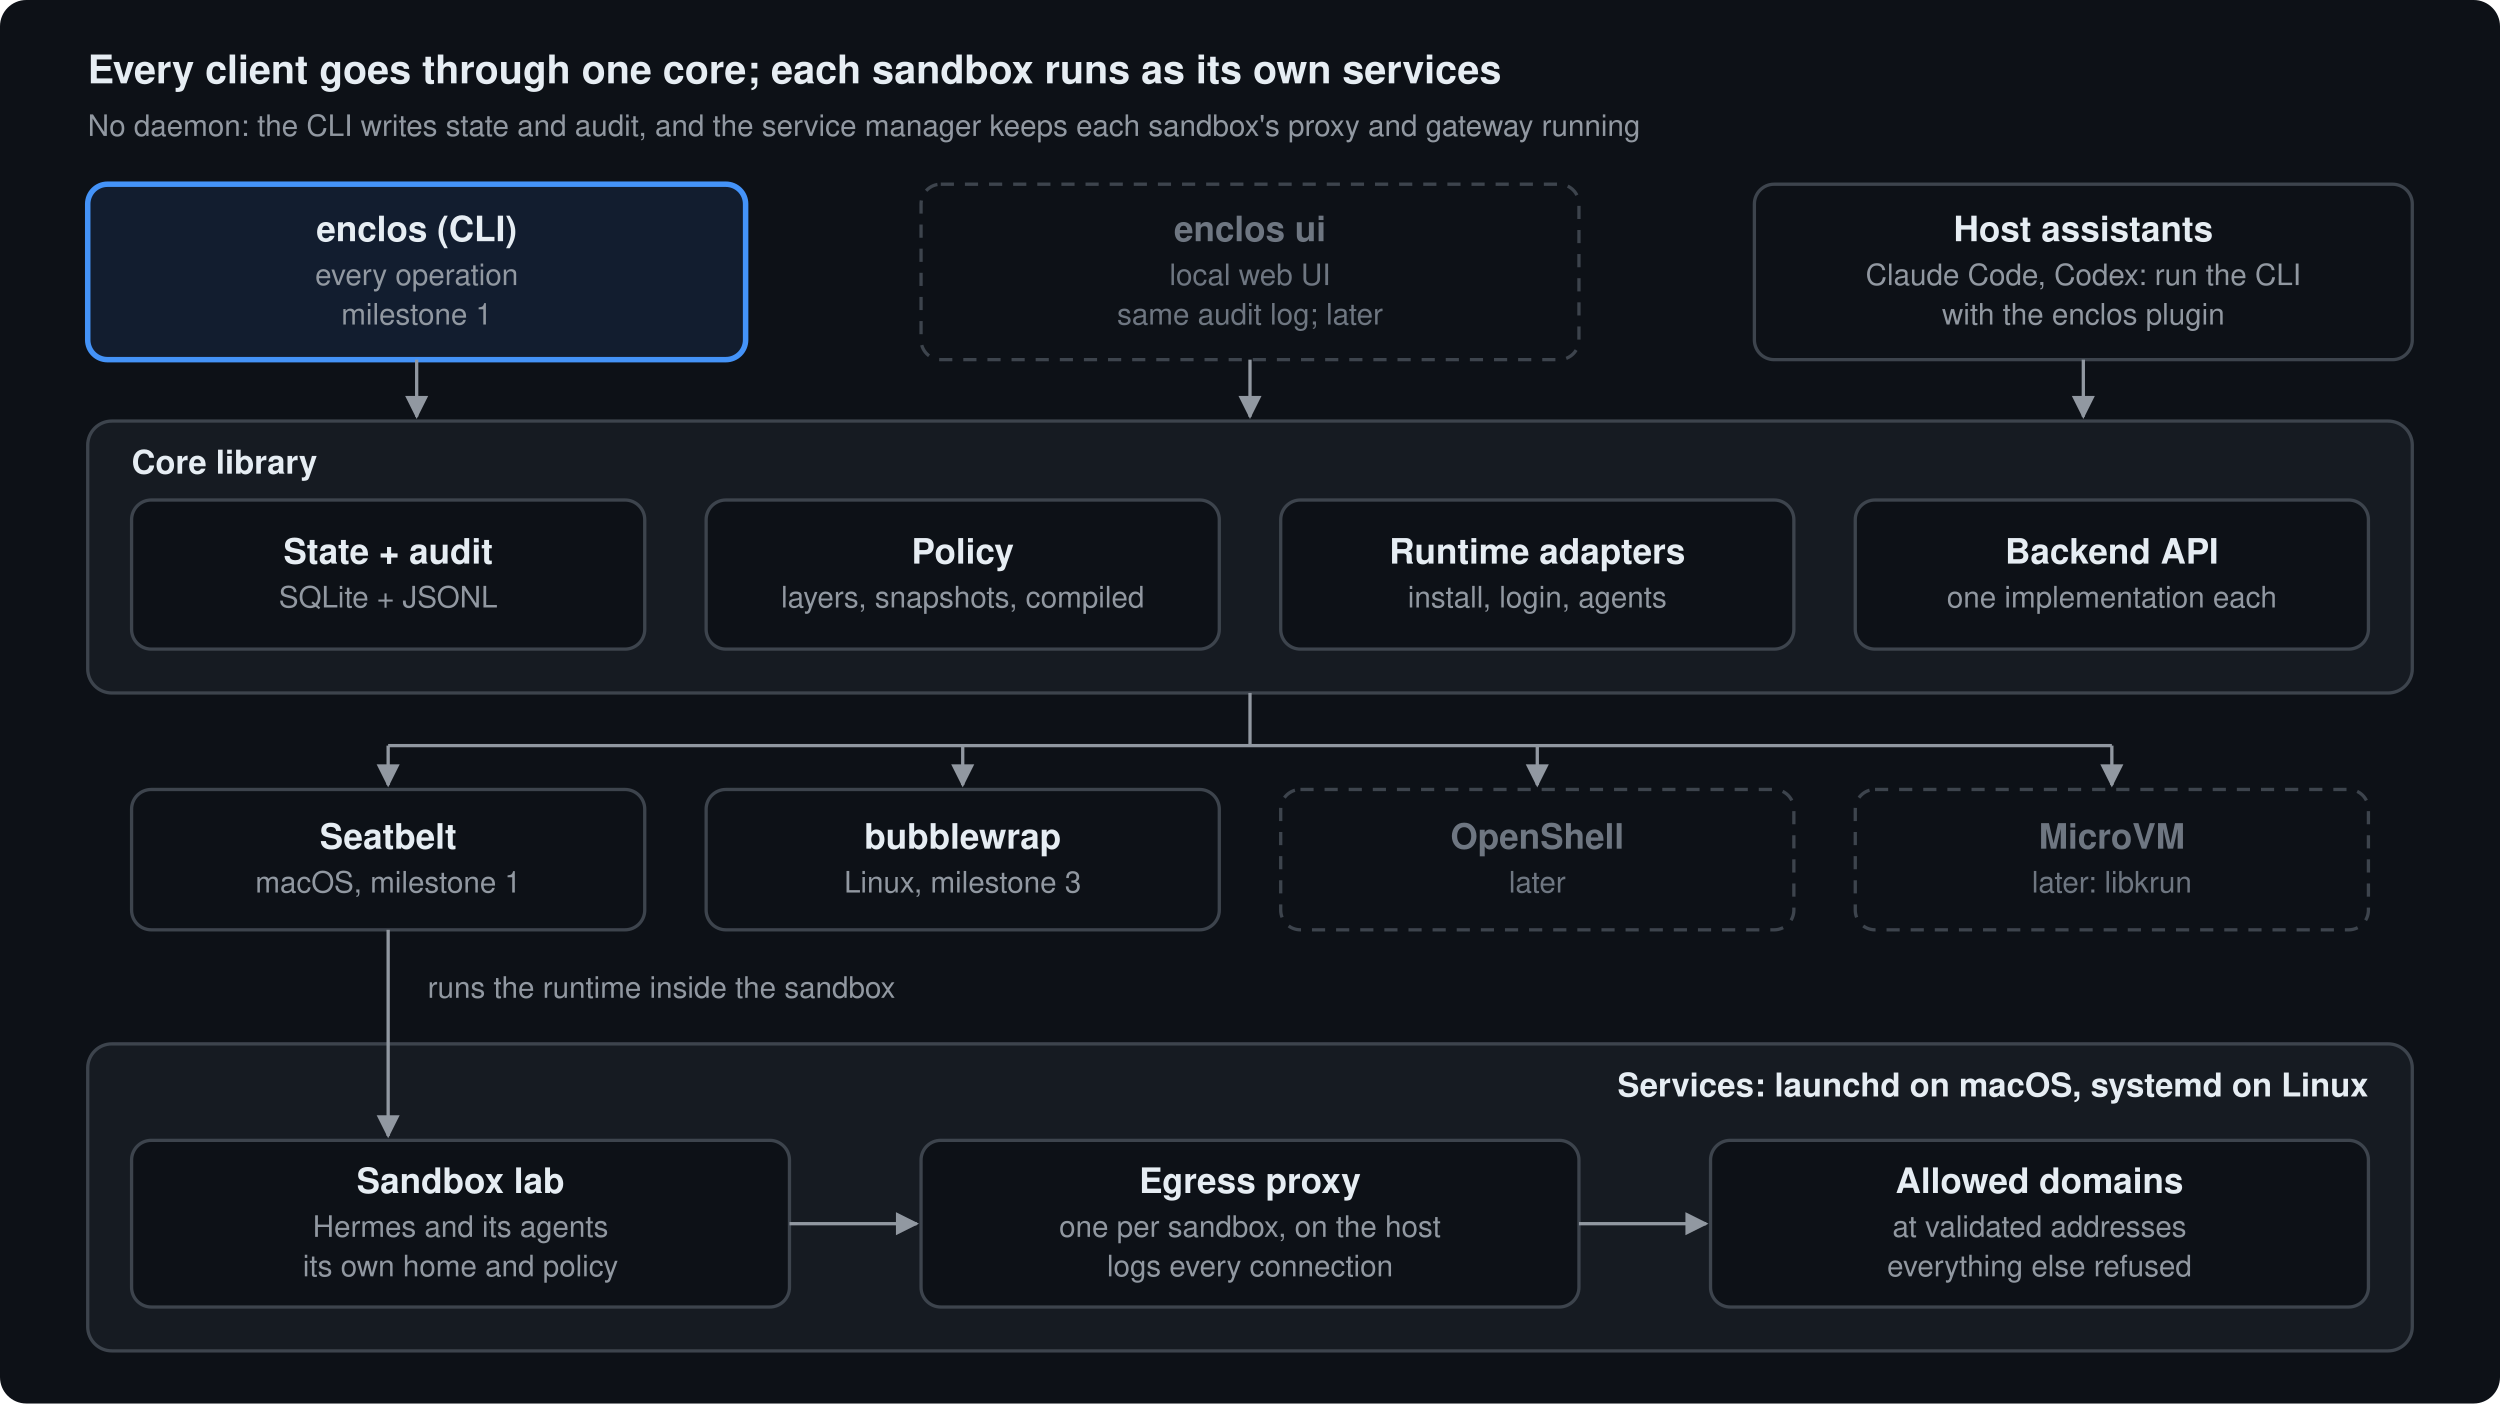
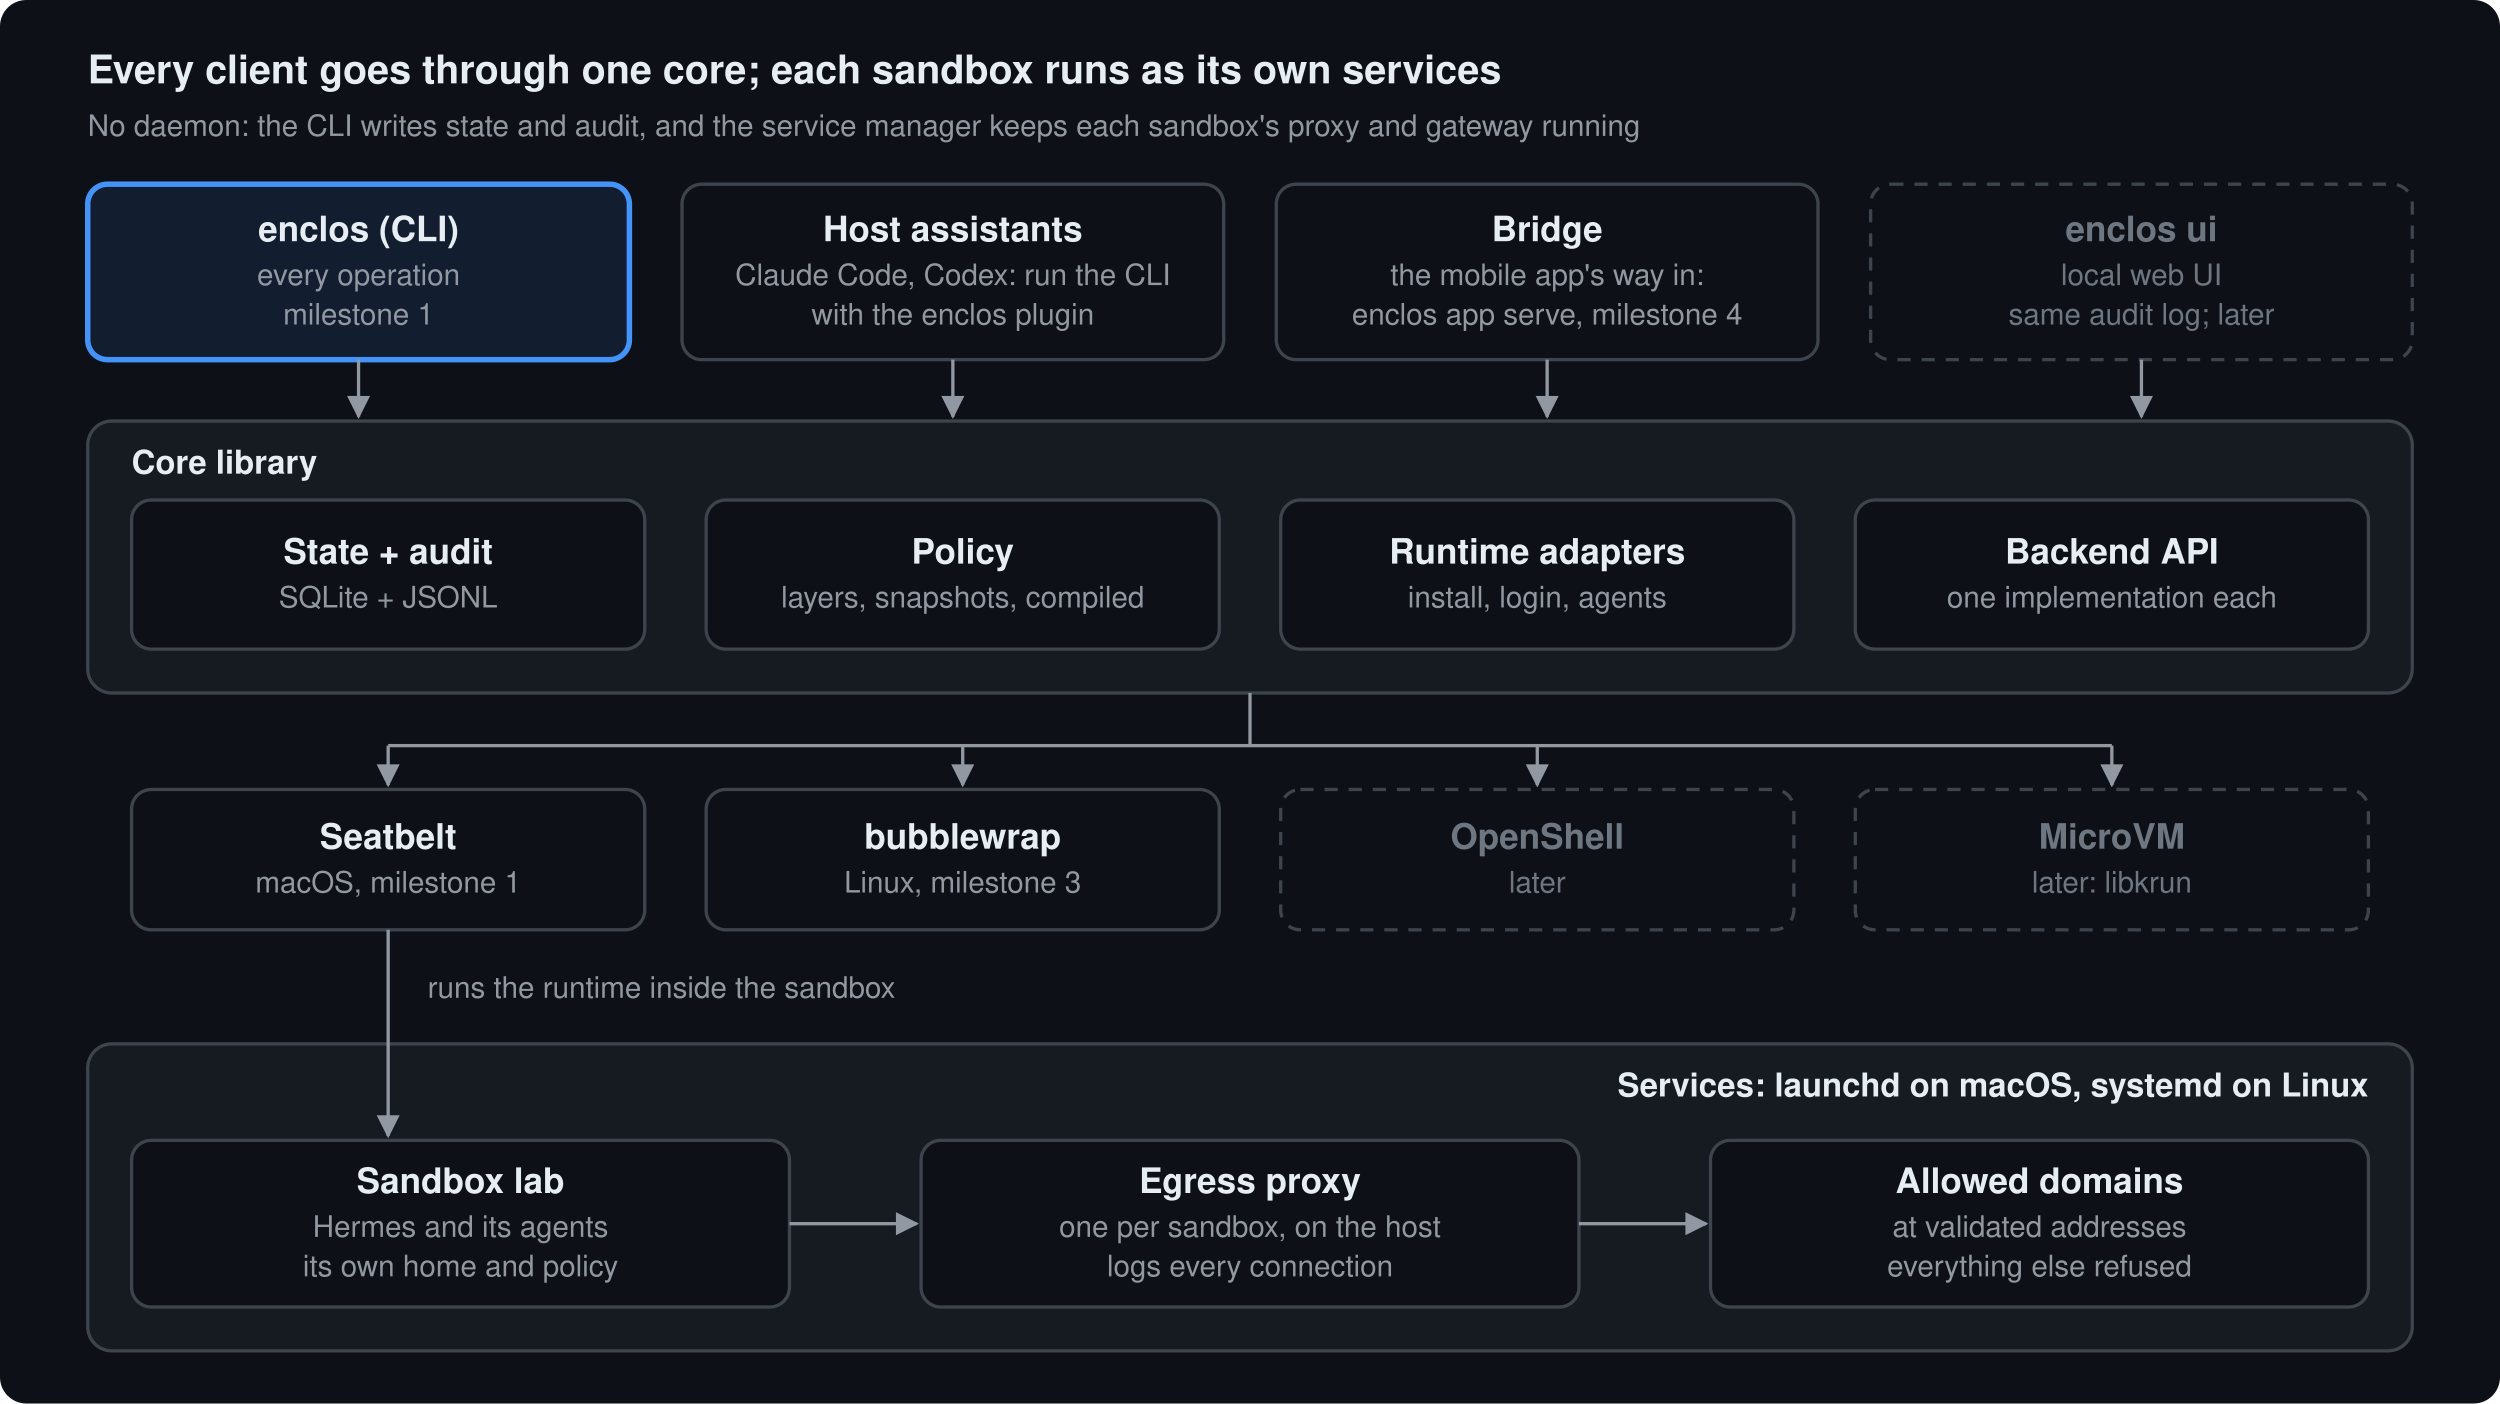
<svg xmlns="http://www.w3.org/2000/svg" viewBox="0 0 1140 640" width="1140" height="640" font-family="-apple-system, BlinkMacSystemFont, &quot;Segoe UI&quot;, Helvetica, Arial, sans-serif" role="img" aria-labelledby="t">
  <defs>
    <marker id="head" viewBox="0 0 10 10" refX="9" refY="5" markerWidth="7" markerHeight="7" orient="auto-start-reverse">
      <path d="M0,0 L10,5 L0,10 z" fill="#9198a1" />
    </marker>
  </defs>
  <rect width="1140" height="640" rx="12" fill="#0d1117" />
  <text x="40" y="38" font-size="18" font-weight="600" fill="#e6edf3" text-anchor="start">Every client goes through one core; each sandbox runs as its own services</text>
  <text x="40" y="62" font-size="13.5" font-weight="normal" fill="#9198a1" text-anchor="start">No daemon: the CLI writes state and audit, and the service manager keeps each sandbox's proxy and gateway running</text>
-   <rect x="40" y="84" width="300" height="80" rx="9" fill="#121d2f" stroke="#4493f8" stroke-width="2.5" />
-   <text x="190.0" y="110.0" font-size="16" font-weight="600" fill="#e6edf3" text-anchor="middle">enclos (CLI)</text>
-   <text x="190.0" y="130.0" font-size="13.5" font-weight="normal" fill="#9198a1" text-anchor="middle">every operation</text>
-   <text x="190.0" y="148.0" font-size="13.5" font-weight="normal" fill="#9198a1" text-anchor="middle">milestone 1</text>
-   <line x1="190" y1="164" x2="190" y2="190" stroke="#9198a1" stroke-width="1.5" marker-end="url(#head)" />
-   <rect x="420" y="84" width="300" height="80" rx="9" fill="#0d1117" stroke="#3d444d" stroke-width="1.5" stroke-dasharray="6 5" />
-   <text x="570.0" y="110.0" font-size="16" font-weight="600" fill="#6e7681" text-anchor="middle">enclos ui</text>
-   <text x="570.0" y="130.0" font-size="13.5" font-weight="normal" fill="#6e7681" text-anchor="middle">local web UI</text>
-   <text x="570.0" y="148.0" font-size="13.5" font-weight="normal" fill="#6e7681" text-anchor="middle">same audit log; later</text>
-   <line x1="570" y1="164" x2="570" y2="190" stroke="#9198a1" stroke-width="1.5" marker-end="url(#head)" />
-   <rect x="800" y="84" width="300" height="80" rx="9" fill="#0d1117" stroke="#3d444d" stroke-width="1.5" />
-   <text x="950.0" y="110.0" font-size="16" font-weight="600" fill="#e6edf3" text-anchor="middle">Host assistants</text>
-   <text x="950.0" y="130.0" font-size="13.5" font-weight="normal" fill="#9198a1" text-anchor="middle">Claude Code, Codex: run the CLI</text>
-   <text x="950.0" y="148.0" font-size="13.5" font-weight="normal" fill="#9198a1" text-anchor="middle">with the enclos plugin</text>
-   <line x1="950" y1="164" x2="950" y2="190" stroke="#9198a1" stroke-width="1.5" marker-end="url(#head)" />
+   <rect x="40" y="84" width="247" height="80" rx="9" fill="#121d2f" stroke="#4493f8" stroke-width="2.5" />
+   <text x="163.5" y="110.0" font-size="16" font-weight="600" fill="#e6edf3" text-anchor="middle">enclos (CLI)</text>
+   <text x="163.5" y="130.0" font-size="13.5" font-weight="normal" fill="#9198a1" text-anchor="middle">every operation</text>
+   <text x="163.5" y="148.0" font-size="13.5" font-weight="normal" fill="#9198a1" text-anchor="middle">milestone 1</text>
+   <line x1="163.5" y1="164" x2="163.5" y2="190" stroke="#9198a1" stroke-width="1.5" marker-end="url(#head)" />
+   <rect x="311" y="84" width="247" height="80" rx="9" fill="#0d1117" stroke="#3d444d" stroke-width="1.5" />
+   <text x="434.5" y="110.0" font-size="16" font-weight="600" fill="#e6edf3" text-anchor="middle">Host assistants</text>
+   <text x="434.5" y="130.0" font-size="13.5" font-weight="normal" fill="#9198a1" text-anchor="middle">Claude Code, Codex: run the CLI</text>
+   <text x="434.5" y="148.0" font-size="13.5" font-weight="normal" fill="#9198a1" text-anchor="middle">with the enclos plugin</text>
+   <line x1="434.5" y1="164" x2="434.5" y2="190" stroke="#9198a1" stroke-width="1.5" marker-end="url(#head)" />
+   <rect x="582" y="84" width="247" height="80" rx="9" fill="#0d1117" stroke="#3d444d" stroke-width="1.5" />
+   <text x="705.5" y="110.0" font-size="16" font-weight="600" fill="#e6edf3" text-anchor="middle">Bridge</text>
+   <text x="705.5" y="130.0" font-size="13.5" font-weight="normal" fill="#9198a1" text-anchor="middle">the mobile app's way in:</text>
+   <text x="705.5" y="148.0" font-size="13.5" font-weight="normal" fill="#9198a1" text-anchor="middle">enclos app serve, milestone 4</text>
+   <line x1="705.5" y1="164" x2="705.5" y2="190" stroke="#9198a1" stroke-width="1.5" marker-end="url(#head)" />
+   <rect x="853" y="84" width="247" height="80" rx="9" fill="#0d1117" stroke="#3d444d" stroke-width="1.5" stroke-dasharray="6 5" />
+   <text x="976.5" y="110.0" font-size="16" font-weight="600" fill="#6e7681" text-anchor="middle">enclos ui</text>
+   <text x="976.5" y="130.0" font-size="13.5" font-weight="normal" fill="#6e7681" text-anchor="middle">local web UI</text>
+   <text x="976.5" y="148.0" font-size="13.5" font-weight="normal" fill="#6e7681" text-anchor="middle">same audit log; later</text>
+   <line x1="976.5" y1="164" x2="976.5" y2="190" stroke="#9198a1" stroke-width="1.5" marker-end="url(#head)" />
  <rect x="40" y="192" width="1060" height="124" rx="11" fill="#161b22" stroke="#3d444d" stroke-width="1.5" />
  <text x="60" y="216" font-size="15" font-weight="600" fill="#e6edf3" text-anchor="start">Core library</text>
  <rect x="60" y="228" width="234" height="68" rx="9" fill="#0d1117" stroke="#3d444d" stroke-width="1.5" />
  <text x="177.0" y="257.0" font-size="16" font-weight="600" fill="#e6edf3" text-anchor="middle">State + audit</text>
  <text x="177.0" y="277.0" font-size="13.5" font-weight="normal" fill="#9198a1" text-anchor="middle">SQLite + JSONL</text>
  <rect x="322" y="228" width="234" height="68" rx="9" fill="#0d1117" stroke="#3d444d" stroke-width="1.5" />
  <text x="439.0" y="257.0" font-size="16" font-weight="600" fill="#e6edf3" text-anchor="middle">Policy</text>
  <text x="439.0" y="277.0" font-size="13.5" font-weight="normal" fill="#9198a1" text-anchor="middle">layers, snapshots, compiled</text>
  <rect x="584" y="228" width="234" height="68" rx="9" fill="#0d1117" stroke="#3d444d" stroke-width="1.5" />
  <text x="701.0" y="257.0" font-size="16" font-weight="600" fill="#e6edf3" text-anchor="middle">Runtime adapters</text>
  <text x="701.0" y="277.0" font-size="13.5" font-weight="normal" fill="#9198a1" text-anchor="middle">install, login, agents</text>
  <rect x="846" y="228" width="234" height="68" rx="9" fill="#0d1117" stroke="#3d444d" stroke-width="1.5" />
  <text x="963.0" y="257.0" font-size="16" font-weight="600" fill="#e6edf3" text-anchor="middle">Backend API</text>
  <text x="963.0" y="277.0" font-size="13.5" font-weight="normal" fill="#9198a1" text-anchor="middle">one implementation each</text>
  <polyline points="570,316 570,340" fill="none" stroke="#9198a1" stroke-width="1.5" />
  <line x1="177" y1="340" x2="963" y2="340" stroke="#9198a1" stroke-width="1.5" />
  <line x1="177" y1="340" x2="177" y2="358" stroke="#9198a1" stroke-width="1.5" marker-end="url(#head)" />
  <rect x="60" y="360" width="234" height="64" rx="9" fill="#0d1117" stroke="#3d444d" stroke-width="1.5" />
  <text x="177.0" y="387.0" font-size="16" font-weight="600" fill="#e6edf3" text-anchor="middle">Seatbelt</text>
  <text x="177.0" y="407.0" font-size="13.5" font-weight="normal" fill="#9198a1" text-anchor="middle">macOS, milestone 1</text>
  <line x1="439" y1="340" x2="439" y2="358" stroke="#9198a1" stroke-width="1.5" marker-end="url(#head)" />
  <rect x="322" y="360" width="234" height="64" rx="9" fill="#0d1117" stroke="#3d444d" stroke-width="1.5" />
  <text x="439.0" y="387.0" font-size="16" font-weight="600" fill="#e6edf3" text-anchor="middle">bubblewrap</text>
  <text x="439.0" y="407.0" font-size="13.5" font-weight="normal" fill="#9198a1" text-anchor="middle">Linux, milestone 3</text>
  <line x1="701" y1="340" x2="701" y2="358" stroke="#9198a1" stroke-width="1.5" marker-end="url(#head)" />
  <rect x="584" y="360" width="234" height="64" rx="9" fill="#0d1117" stroke="#3d444d" stroke-width="1.5" stroke-dasharray="6 5" />
  <text x="701.0" y="387.0" font-size="16" font-weight="600" fill="#6e7681" text-anchor="middle">OpenShell</text>
  <text x="701.0" y="407.0" font-size="13.5" font-weight="normal" fill="#6e7681" text-anchor="middle">later</text>
  <line x1="963" y1="340" x2="963" y2="358" stroke="#9198a1" stroke-width="1.5" marker-end="url(#head)" />
  <rect x="846" y="360" width="234" height="64" rx="9" fill="#0d1117" stroke="#3d444d" stroke-width="1.5" stroke-dasharray="6 5" />
  <text x="963.0" y="387.0" font-size="16" font-weight="600" fill="#6e7681" text-anchor="middle">MicroVM</text>
  <text x="963.0" y="407.0" font-size="13.5" font-weight="normal" fill="#6e7681" text-anchor="middle">later: libkrun</text>
  <text x="195" y="455" font-size="13.5" font-weight="normal" fill="#9198a1" text-anchor="start">runs the runtime inside the sandbox</text>
  <rect x="40" y="476" width="1060" height="140" rx="11" fill="#161b22" stroke="#3d444d" stroke-width="1.5" />
  <text x="1080" y="500" font-size="15" font-weight="600" fill="#e6edf3" text-anchor="end">Services: launchd on macOS, systemd on Linux</text>
  <rect x="60" y="520" width="300" height="76" rx="9" fill="#0d1117" stroke="#3d444d" stroke-width="1.5" />
  <text x="210.0" y="544.0" font-size="16" font-weight="600" fill="#e6edf3" text-anchor="middle">Sandbox lab</text>
  <text x="210.0" y="564.0" font-size="13.5" font-weight="normal" fill="#9198a1" text-anchor="middle">Hermes and its agents</text>
  <text x="210.0" y="582.0" font-size="13.5" font-weight="normal" fill="#9198a1" text-anchor="middle">its own home and policy</text>
  <rect x="420" y="520" width="300" height="76" rx="9" fill="#0d1117" stroke="#3d444d" stroke-width="1.5" />
  <text x="570.0" y="544.0" font-size="16" font-weight="600" fill="#e6edf3" text-anchor="middle">Egress proxy</text>
  <text x="570.0" y="564.0" font-size="13.5" font-weight="normal" fill="#9198a1" text-anchor="middle">one per sandbox, on the host</text>
  <text x="570.0" y="582.0" font-size="13.5" font-weight="normal" fill="#9198a1" text-anchor="middle">logs every connection</text>
  <line x1="360" y1="558" x2="418" y2="558" stroke="#9198a1" stroke-width="1.5" marker-end="url(#head)" />
  <rect x="780" y="520" width="300" height="76" rx="9" fill="#0d1117" stroke="#3d444d" stroke-width="1.5" />
  <text x="930.0" y="544.0" font-size="16" font-weight="600" fill="#e6edf3" text-anchor="middle">Allowed domains</text>
  <text x="930.0" y="564.0" font-size="13.5" font-weight="normal" fill="#9198a1" text-anchor="middle">at validated addresses</text>
  <text x="930.0" y="582.0" font-size="13.5" font-weight="normal" fill="#9198a1" text-anchor="middle">everything else refused</text>
  <line x1="720" y1="558" x2="778" y2="558" stroke="#9198a1" stroke-width="1.5" marker-end="url(#head)" />
  <line x1="177" y1="424" x2="177" y2="518" stroke="#9198a1" stroke-width="1.5" marker-end="url(#head)" />
</svg>
